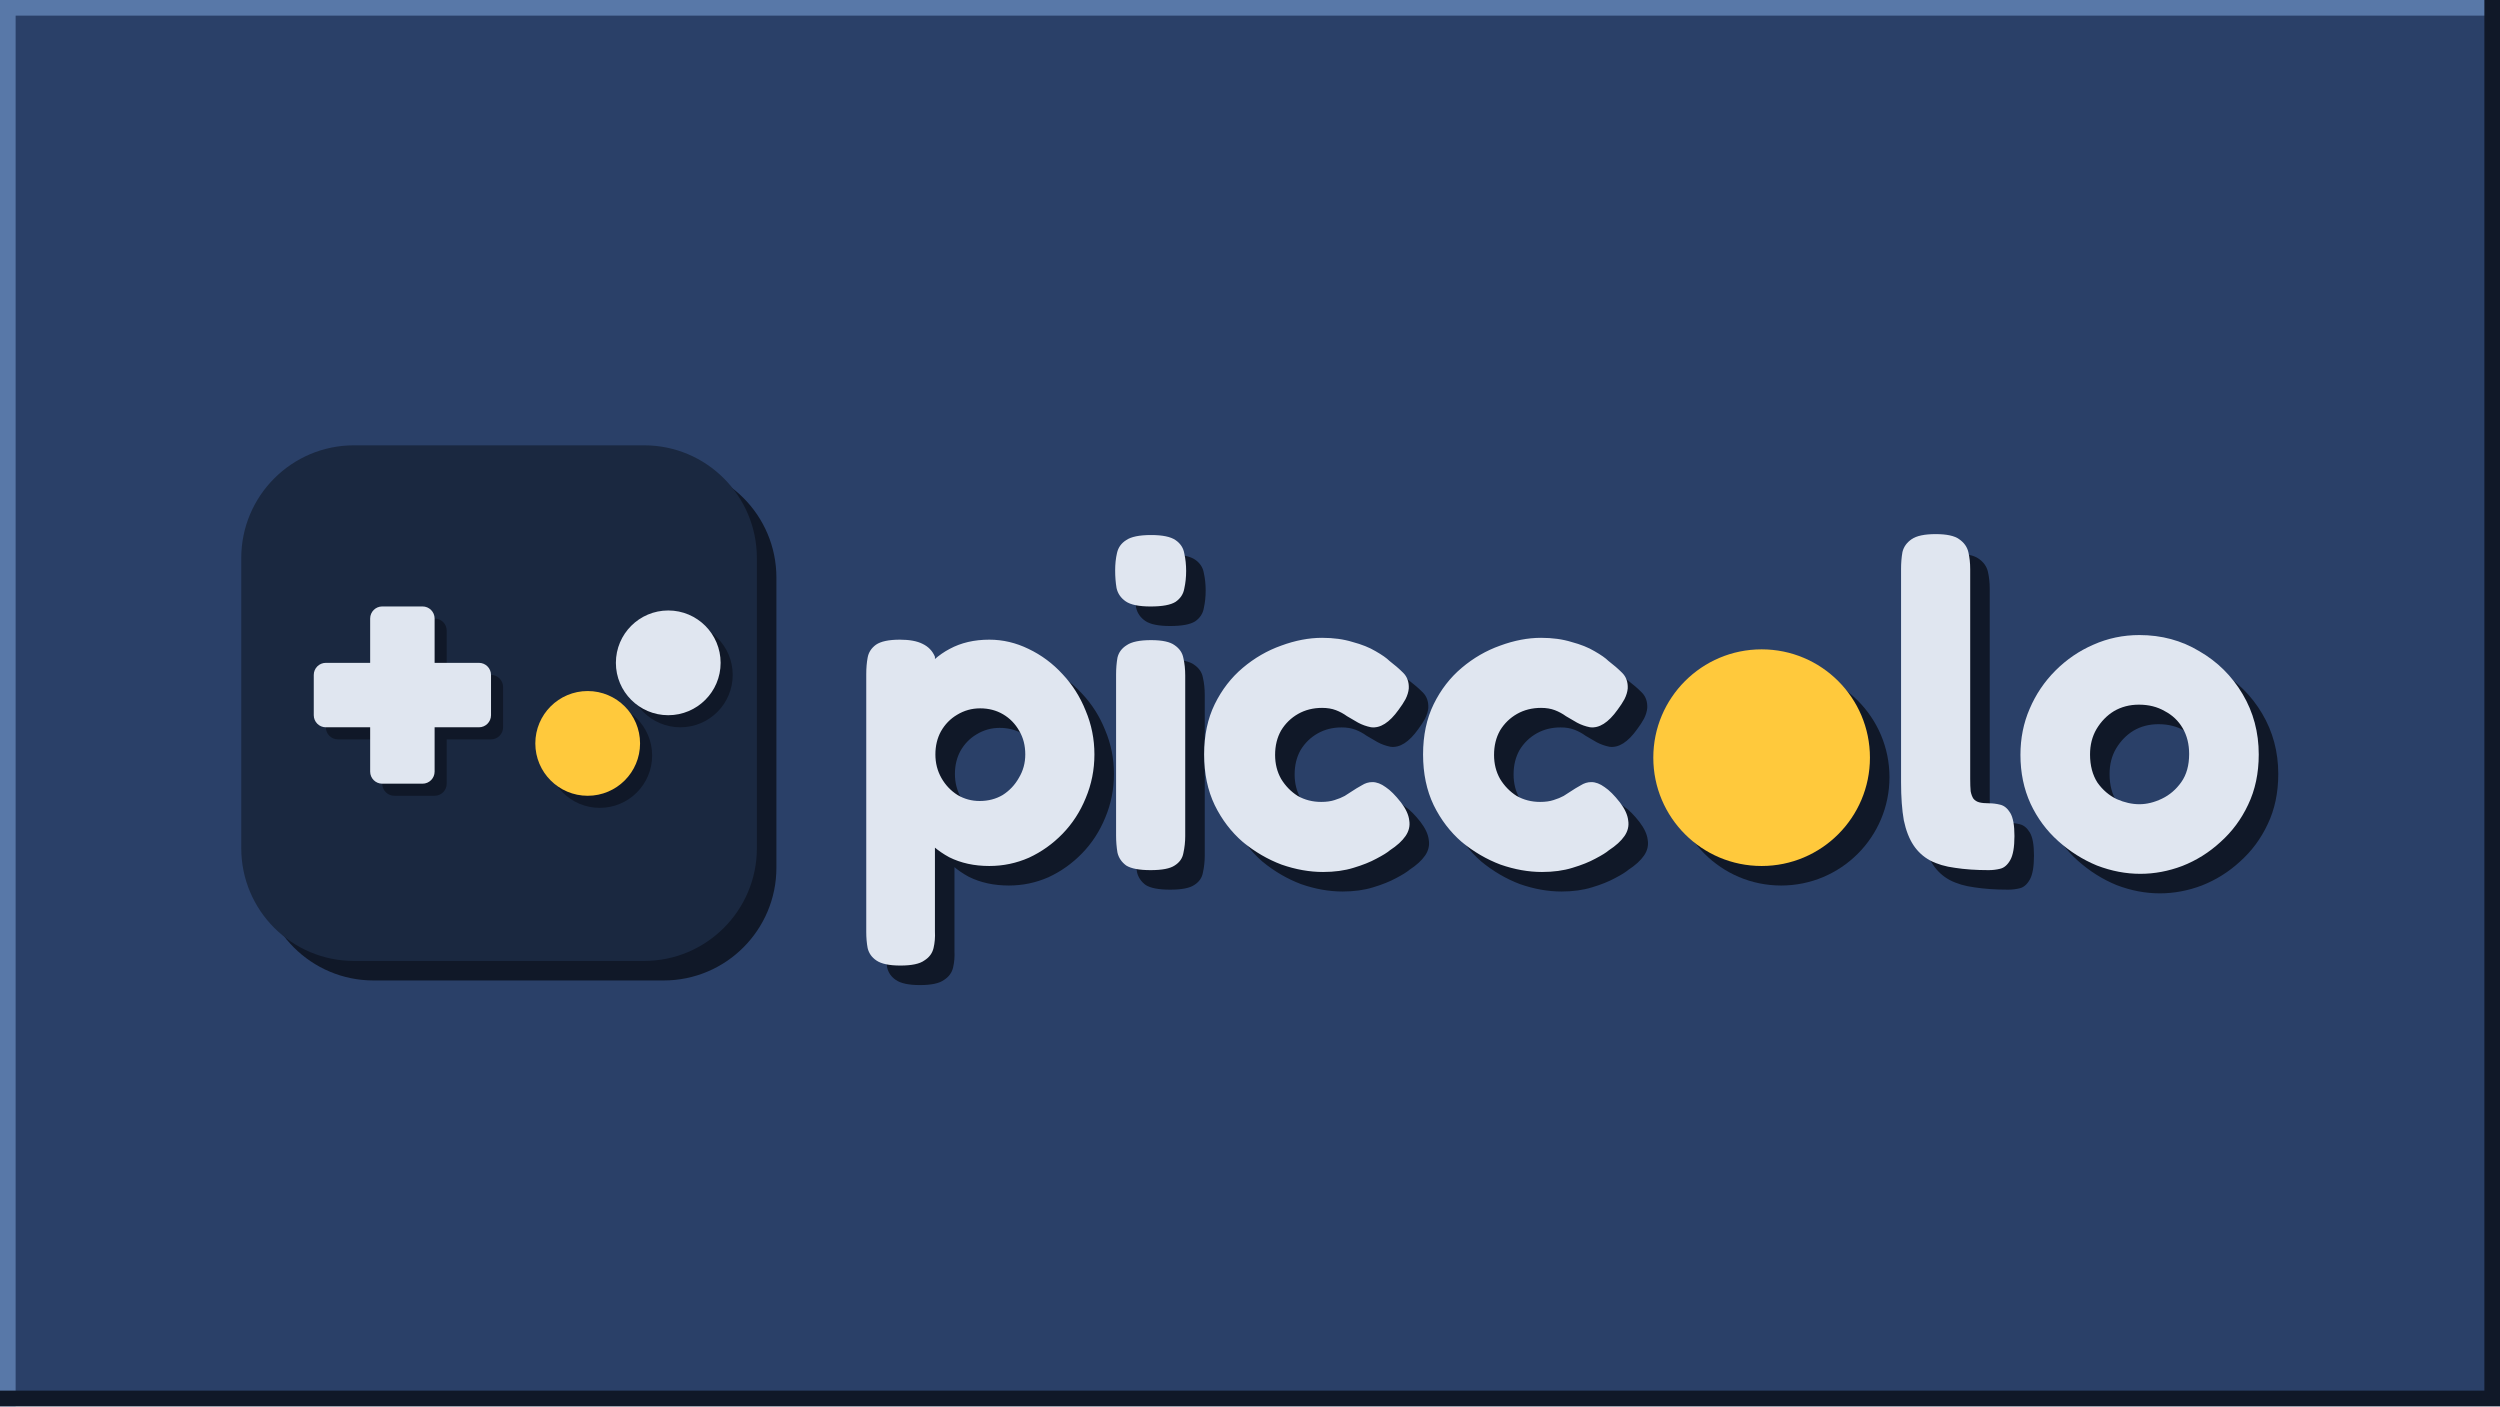
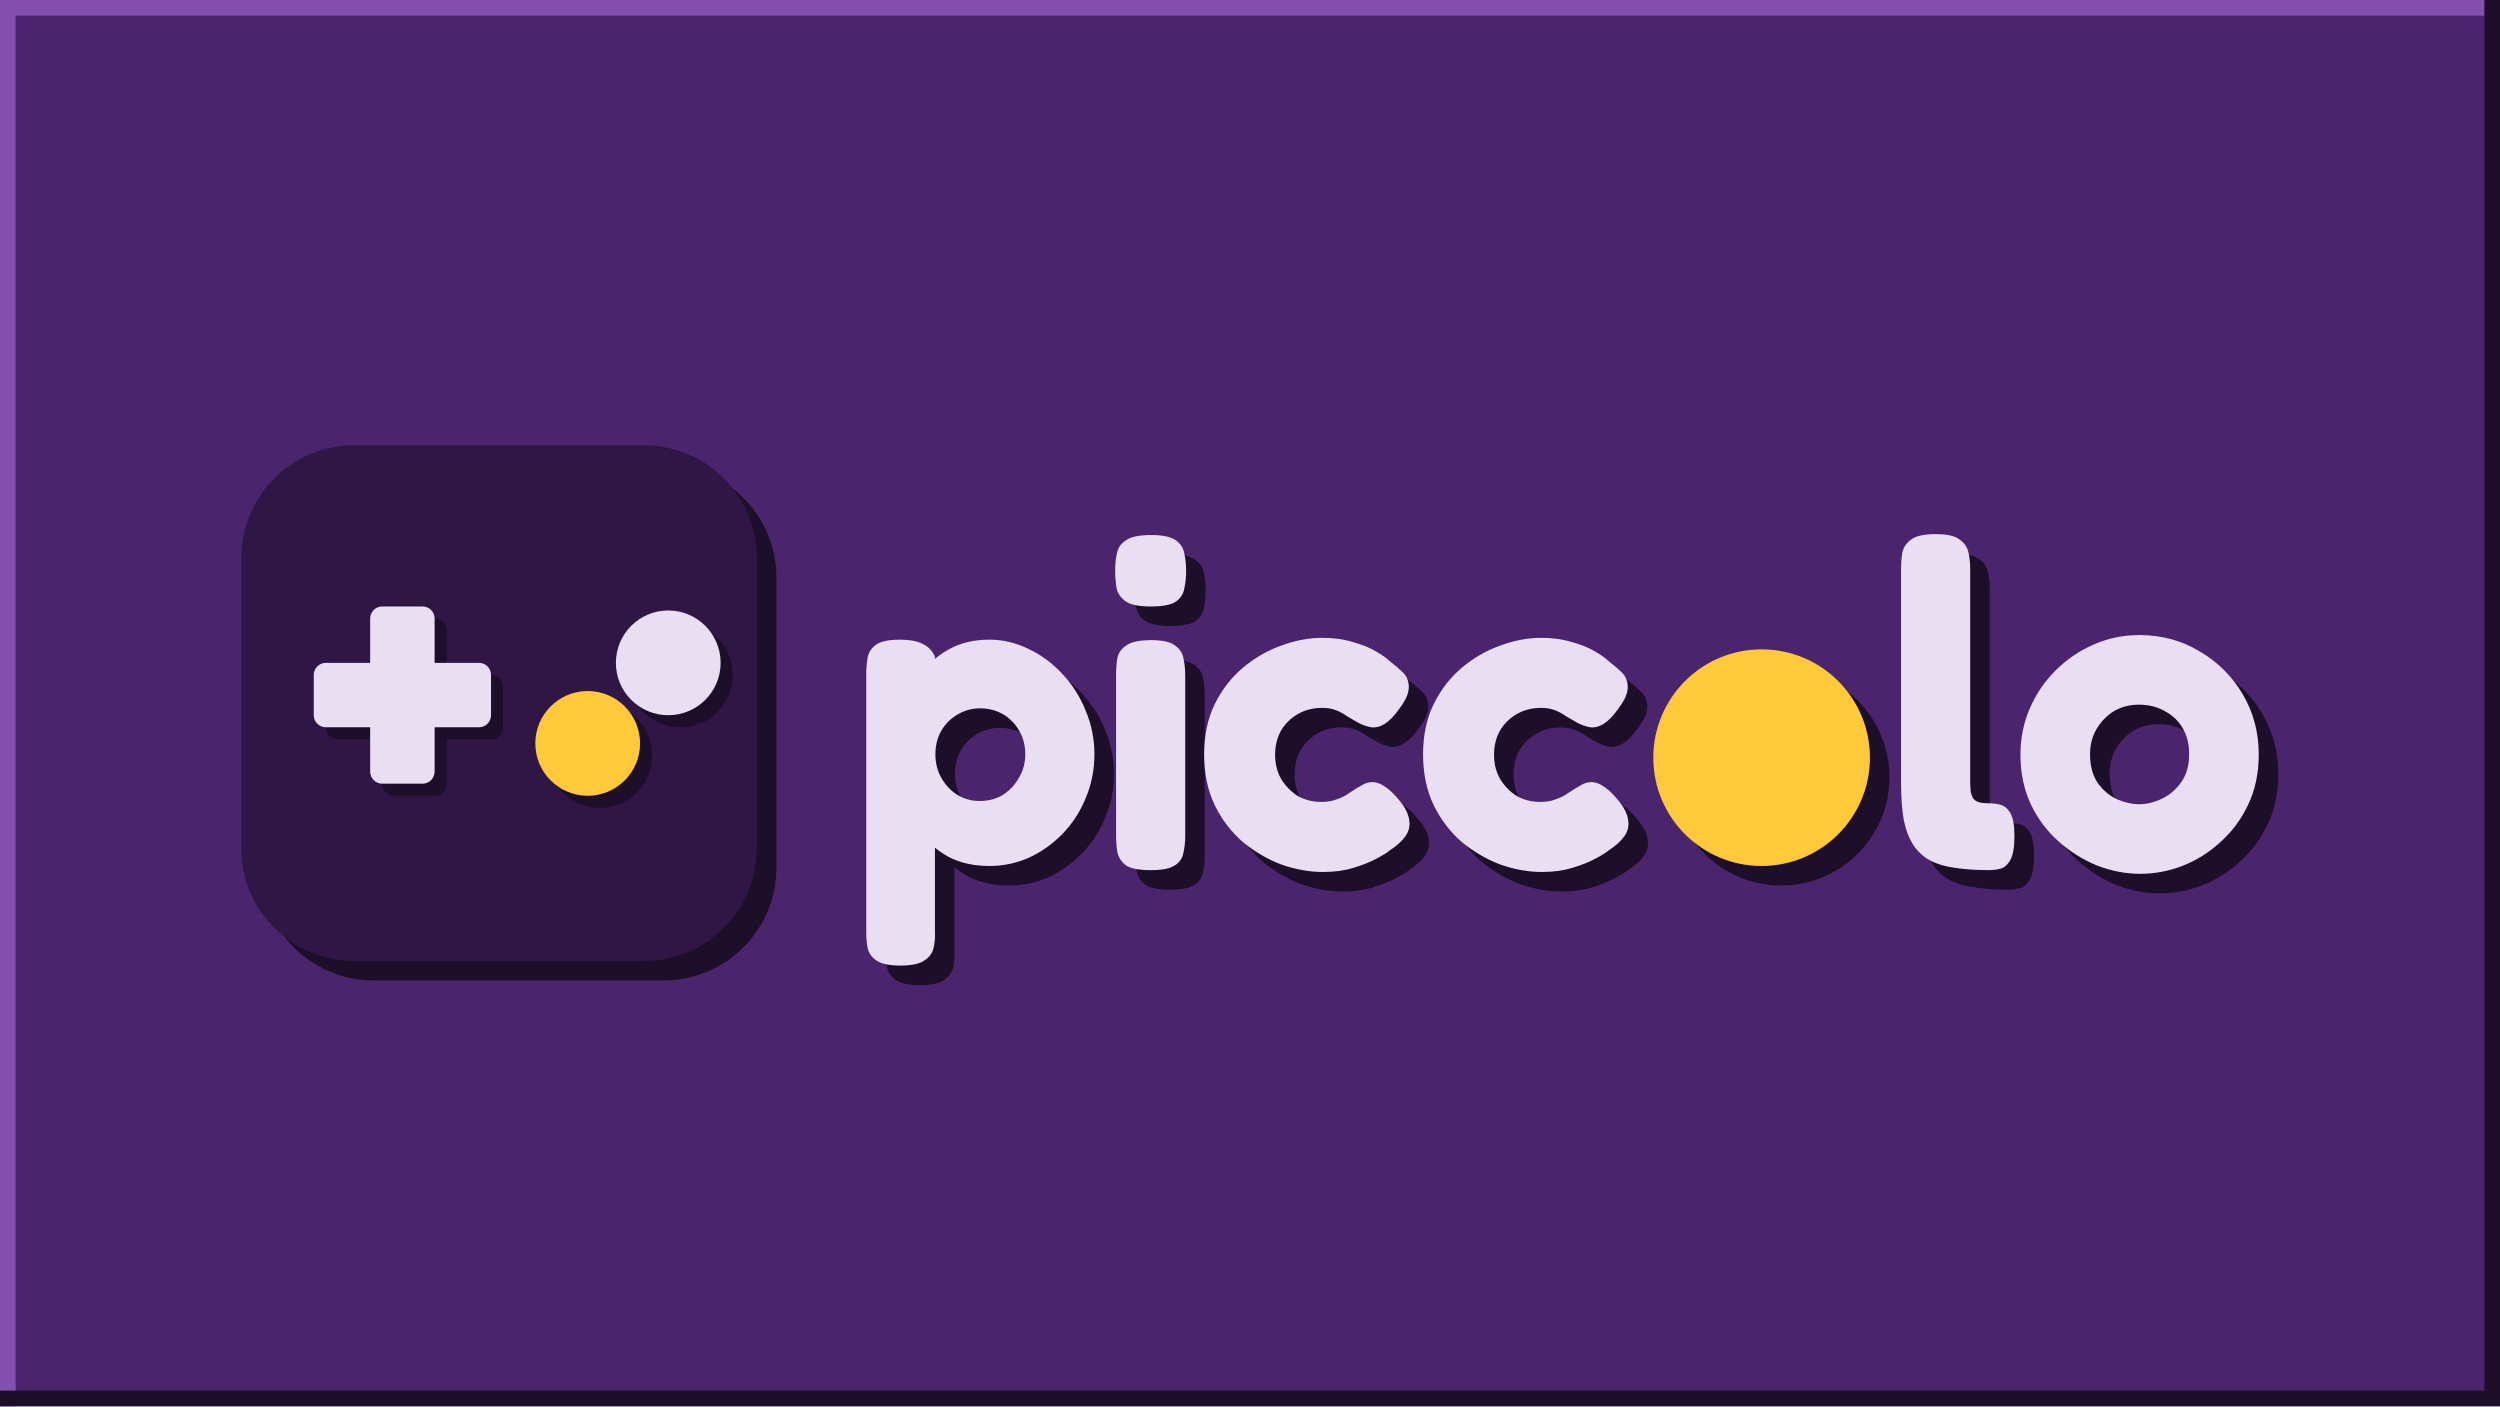
<svg xmlns="http://www.w3.org/2000/svg" width="640" height="360" viewBox="0 0 640 360" version="1.1" id="svg13">
  <defs id="defs13" />
-   <rect width="640" height="360" fill="#2A4068" id="rect1" />
-   <path d="M0 0H640V4H4V360H0Z" fill="#5878A8" id="path1" />
-   <path d="M640 0V360H0V356H636V0Z" fill="#101828" id="path2" />
-   <rect x="66.761" y="119" width="132" height="132" rx="28.875" fill="#101828" id="rect2" />
+   <rect width="640" height="360" fill="#4B246E" id="rect1" />
+   <path d="M0 0H640V4H4V360H0Z" fill="#8350B0" id="path1" />
+   <path d="M640 0V360H0V356H636V0Z" fill="#1D0E2A" id="path2" />
+   <rect x="66.761" y="119" width="132" height="132" rx="28.875" fill="#1D0E2A" id="rect2" />
  <g transform="translate(61.761 114) scale(2.0625)" id="g8">
-     <rect x="0" y="0" width="64" height="64" rx="14" fill="#1A2840" id="rect3" />
-     <rect x="10.5" y="28.5" width="22" height="8" rx="1.5" fill="#101828" id="rect4" />
-     <rect x="17.5" y="21.5" width="8" height="22" rx="1.5" fill="#101828" id="rect5" />
-     <circle cx="44.5" cy="38.5" r="6.5" fill="#101828" id="circle5" />
-     <circle cx="54.5" cy="28.5" r="6.5" fill="#101828" id="circle6" />
-     <rect x="9" y="27" width="22" height="8" rx="1.5" fill="#E0E6F0" id="rect6" />
-     <rect x="16" y="20" width="8" height="22" rx="1.5" fill="#E0E6F0" id="rect7" />
+     <rect x="0" y="0" width="64" height="64" rx="14" fill="#2F1644" id="rect3" />
+     <rect x="10.5" y="28.5" width="22" height="8" rx="1.5" fill="#1D0E2A" id="rect4" />
+     <rect x="17.5" y="21.5" width="8" height="22" rx="1.5" fill="#1D0E2A" id="rect5" />
+     <circle cx="44.5" cy="38.5" r="6.5" fill="#1D0E2A" id="circle5" />
+     <circle cx="54.5" cy="28.5" r="6.5" fill="#1D0E2A" id="circle6" />
+     <rect x="9" y="27" width="22" height="8" rx="1.5" fill="#E9DEF2" id="rect6" />
+     <rect x="16" y="20" width="8" height="22" rx="1.5" fill="#E9DEF2" id="rect7" />
    <circle cx="43" cy="37" r="6.5" fill="#FFC93C" id="circle7" />
-     <circle cx="53" cy="27" r="6.5" fill="#E0E6F0" id="circle8" />
+     <circle cx="53" cy="27" r="6.5" fill="#E9DEF2" id="circle8" />
  </g>
-   <g id="text10" style="font-weight:600;font-size:118px;font-family:Fredoka;letter-spacing:-2.36;fill:#101828" aria-label="piccolo">
+   <g id="text10" style="font-weight:600;font-size:118px;font-family:Fredoka;letter-spacing:-2.36;fill:#1D0E2A" aria-label="piccolo">
    <path d="m 258.267,226.693 q -5.782,0 -10.266,-2.242 -4.366,-2.36 -7.316,-6.254 -2.832,-4.012 -4.366,-9.204 -1.416,-5.192 -1.298,-11.21 0,-5.782 1.534,-10.974 1.534,-5.31 4.366,-9.322 2.95,-4.13 7.198,-6.372 4.366,-2.36 10.148,-2.36 5.192,0 10.03,2.36 4.956,2.36 8.732,6.49 3.776,4.012 5.9,9.322 2.242,5.31 2.242,11.21 0,5.9 -2.242,11.21 -2.124,5.192 -5.9,9.086 -3.776,3.894 -8.614,6.136 -4.838,2.124 -10.148,2.124 z m -22.774,25.488 q -4.248,0 -6.136,-1.298 -1.77,-1.18 -2.242,-3.186 -0.354,-1.888 -0.354,-4.13 v -65.962 q 0,-2.36 0.354,-4.248 0.354,-2.006 2.124,-3.304 1.888,-1.298 6.136,-1.298 3.658,0 5.782,1.062 2.242,1.062 3.186,3.304 v 70.328 q 0.118,2.242 -0.354,4.248 -0.472,2.006 -2.36,3.186 -1.77,1.298 -6.136,1.298 z m 20.296,-42.126 q 3.304,0 5.9,-1.534 2.596,-1.652 4.13,-4.366 1.652,-2.714 1.652,-6.018 0,-3.422 -1.534,-6.018 -1.534,-2.714 -4.13,-4.248 -2.596,-1.534 -5.9,-1.534 -3.186,0 -5.9,1.652 -2.596,1.534 -4.13,4.248 -1.416,2.596 -1.416,5.9 0,3.304 1.534,6.018 1.534,2.714 4.13,4.366 2.596,1.534 5.664,1.534 z m 43.778,17.7 q -4.366,0 -6.254,-1.18 -1.77,-1.298 -2.242,-3.304 -0.354,-2.124 -0.354,-4.366 v -41.182 q 0,-2.36 0.354,-4.366 0.472,-2.006 2.36,-3.186 1.888,-1.298 6.254,-1.298 4.248,0 6.018,1.298 1.888,1.298 2.242,3.304 0.472,2.006 0.472,4.484 v 41.064 q 0,2.242 -0.472,4.366 -0.354,2.006 -2.242,3.186 -1.77,1.18 -6.136,1.18 z m 0,-67.496 q -4.484,0 -6.372,-1.298 -1.888,-1.298 -2.36,-3.422 -0.354,-2.124 -0.354,-4.484 0,-2.478 0.472,-4.484 0.472,-2.124 2.36,-3.304 1.888,-1.298 6.372,-1.298 4.366,0 6.254,1.298 1.888,1.298 2.242,3.422 0.472,2.124 0.472,4.484 0,2.36 -0.472,4.484 -0.354,2.124 -2.242,3.422 -1.888,1.18 -6.372,1.18 z m 44.132,67.968 q -5.192,0 -10.62,-1.888 -5.31,-2.006 -9.912,-5.782 -4.484,-3.894 -7.198,-9.44 -2.714,-5.664 -2.714,-12.98 0,-7.316 2.714,-12.862 2.714,-5.546 7.198,-9.322 4.484,-3.776 9.794,-5.664 5.428,-2.006 10.502,-2.006 4.366,0 7.788,1.062 3.54,0.944 5.9,2.36 2.478,1.416 3.54,2.478 2.006,1.534 3.54,3.068 1.534,1.534 1.416,4.012 -0.118,1.298 -0.826,2.714 -0.708,1.298 -1.77,2.714 -3.54,4.956 -7.08,4.484 -1.77,-0.354 -3.304,-1.18 -1.416,-0.826 -2.832,-1.652 -1.298,-0.944 -2.832,-1.534 -1.534,-0.59 -3.54,-0.59 -3.422,0 -6.136,1.534 -2.714,1.534 -4.366,4.248 -1.534,2.714 -1.534,6.254 0,3.422 1.534,6.136 1.652,2.714 4.248,4.366 2.714,1.534 6.018,1.534 2.006,0 3.422,-0.472 1.534,-0.472 2.596,-1.062 1.062,-0.708 1.652,-1.062 1.416,-0.944 2.714,-1.652 1.298,-0.826 2.714,-0.826 1.652,0 3.422,1.298 1.77,1.18 3.894,3.894 1.888,2.478 2.124,4.602 0.354,2.124 -0.944,4.012 -1.298,1.888 -4.012,3.658 -0.944,0.826 -3.422,2.124 -2.36,1.298 -5.9,2.36 -3.422,1.062 -7.788,1.062 z m 56.05,0 q -5.192,0 -10.62,-1.888 -5.31,-2.006 -9.912,-5.782 -4.484,-3.894 -7.198,-9.44 -2.714,-5.664 -2.714,-12.98 0,-7.316 2.714,-12.862 2.714,-5.546 7.198,-9.322 4.484,-3.776 9.794,-5.664 5.428,-2.006 10.502,-2.006 4.366,0 7.788,1.062 3.54,0.944 5.9,2.36 2.478,1.416 3.54,2.478 2.006,1.534 3.54,3.068 1.534,1.534 1.416,4.012 -0.118,1.298 -0.826,2.714 -0.708,1.298 -1.77,2.714 -3.54,4.956 -7.08,4.484 -1.77,-0.354 -3.304,-1.18 -1.416,-0.826 -2.832,-1.652 -1.298,-0.944 -2.832,-1.534 -1.534,-0.59 -3.54,-0.59 -3.422,0 -6.136,1.534 -2.714,1.534 -4.366,4.248 -1.534,2.714 -1.534,6.254 0,3.422 1.534,6.136 1.652,2.714 4.248,4.366 2.714,1.534 6.018,1.534 2.006,0 3.422,-0.472 1.534,-0.472 2.596,-1.062 1.062,-0.708 1.652,-1.062 1.416,-0.944 2.714,-1.652 1.298,-0.826 2.714,-0.826 1.652,0 3.422,1.298 1.77,1.18 3.894,3.894 1.888,2.478 2.124,4.602 0.354,2.124 -0.944,4.012 -1.298,1.888 -4.012,3.658 -0.944,0.826 -3.422,2.124 -2.36,1.298 -5.9,2.36 -3.422,1.062 -7.788,1.062 z" id="path13" />
    <path style="fill:none" d="m 456.153,228.699 q -5.546,0 -11.092,-2.124 -5.428,-2.242 -9.912,-6.254 -4.484,-4.012 -7.08,-9.558 -2.596,-5.664 -2.596,-12.508 0,-6.372 2.36,-11.8 2.36,-5.546 6.608,-9.794 4.248,-4.248 9.676,-6.608 5.546,-2.478 11.8,-2.478 8.496,0 15.34,4.13 6.962,4.012 11.092,10.974 4.13,6.962 4.13,15.458 0,7.198 -2.714,12.862 -2.596,5.546 -7.08,9.558 -4.366,4.012 -9.794,6.136 -5.31,2.006 -10.738,2.006 z m -0.236,-17.818 q 2.832,0 5.782,-1.416 2.95,-1.416 4.956,-4.248 2.006,-2.832 2.006,-7.198 0,-3.776 -1.652,-6.608 -1.652,-2.832 -4.602,-4.366 -2.832,-1.652 -6.608,-1.652 -3.54,0 -6.372,1.652 -2.714,1.652 -4.484,4.602 -1.652,2.832 -1.652,6.49 0,4.248 1.888,7.198 2.006,2.832 4.956,4.248 2.95,1.298 5.782,1.298 z" id="path14" />
    <path d="m 514.091,227.755 q -4.838,0 -8.614,-0.59 -3.658,-0.472 -6.372,-1.888 -2.596,-1.416 -4.248,-3.894 -1.652,-2.478 -2.478,-6.372 -0.708,-4.012 -0.708,-9.794 v -54.516 q 0,-2.36 0.354,-4.366 0.472,-2.006 2.36,-3.304 1.888,-1.298 6.136,-1.298 4.248,0 6.018,1.298 1.888,1.298 2.36,3.304 0.472,2.006 0.472,4.366 v 53.69 q 0,1.888 0.118,3.186 0.236,1.18 0.708,1.888 0.59,0.708 1.534,0.944 0.944,0.236 2.478,0.236 1.416,0 2.832,0.354 1.534,0.354 2.596,2.124 1.062,1.77 1.062,5.9 0,4.248 -1.062,6.136 -1.062,1.888 -2.596,2.242 -1.416,0.354 -2.95,0.354 z m 38.822,0.944 q -5.546,0 -11.092,-2.124 -5.428,-2.242 -9.912,-6.254 -4.484,-4.012 -7.08,-9.558 -2.596,-5.664 -2.596,-12.508 0,-6.372 2.36,-11.8 2.36,-5.546 6.608,-9.794 4.248,-4.248 9.676,-6.608 5.546,-2.478 11.8,-2.478 8.496,0 15.34,4.13 6.962,4.012 11.092,10.974 4.13,6.962 4.13,15.458 0,7.198 -2.714,12.862 -2.596,5.546 -7.08,9.558 -4.366,4.012 -9.794,6.136 -5.31,2.006 -10.738,2.006 z m -0.236,-17.818 q 2.832,0 5.782,-1.416 2.95,-1.416 4.956,-4.248 2.006,-2.832 2.006,-7.198 0,-3.776 -1.652,-6.608 -1.652,-2.832 -4.602,-4.366 -2.832,-1.652 -6.608,-1.652 -3.54,0 -6.372,1.652 -2.714,1.652 -4.484,4.602 -1.652,2.832 -1.652,6.49 0,4.248 1.888,7.198 2.006,2.832 4.956,4.248 2.95,1.298 5.782,1.298 z" id="path15" />
  </g>
-   <circle cx="455.976" cy="198.963" r="27.73" fill="#101828" id="circle10" />
-   <g id="text13" style="font-weight:600;font-size:118px;font-family:Fredoka;letter-spacing:-2.36;fill:#e0e6f0" aria-label="piccolo">
+   <circle cx="455.976" cy="198.963" r="27.73" fill="#1D0E2A" id="circle10" />
+   <g id="text13" style="font-weight:600;font-size:118px;font-family:Fredoka;letter-spacing:-2.36;fill:#E9DEF2" aria-label="piccolo">
    <path d="m 253.267,221.693 q -5.782,0 -10.266,-2.242 -4.366,-2.36 -7.316,-6.254 -2.832,-4.012 -4.366,-9.204 -1.416,-5.192 -1.298,-11.21 0,-5.782 1.534,-10.974 1.534,-5.31 4.366,-9.322 2.95,-4.13 7.198,-6.372 4.366,-2.36 10.148,-2.36 5.192,0 10.03,2.36 4.956,2.36 8.732,6.49 3.776,4.012 5.9,9.322 2.242,5.31 2.242,11.21 0,5.9 -2.242,11.21 -2.124,5.192 -5.9,9.086 -3.776,3.894 -8.614,6.136 -4.838,2.124 -10.148,2.124 z m -22.774,25.488 q -4.248,0 -6.136,-1.298 -1.77,-1.18 -2.242,-3.186 -0.354,-1.888 -0.354,-4.13 v -65.962 q 0,-2.36 0.354,-4.248 0.354,-2.006 2.124,-3.304 1.888,-1.298 6.136,-1.298 3.658,0 5.782,1.062 2.242,1.062 3.186,3.304 v 70.328 q 0.118,2.242 -0.354,4.248 -0.472,2.006 -2.36,3.186 -1.77,1.298 -6.136,1.298 z m 20.296,-42.126 q 3.304,0 5.9,-1.534 2.596,-1.652 4.13,-4.366 1.652,-2.714 1.652,-6.018 0,-3.422 -1.534,-6.018 -1.534,-2.714 -4.13,-4.248 -2.596,-1.534 -5.9,-1.534 -3.186,0 -5.9,1.652 -2.596,1.534 -4.13,4.248 -1.416,2.596 -1.416,5.9 0,3.304 1.534,6.018 1.534,2.714 4.13,4.366 2.596,1.534 5.664,1.534 z m 43.778,17.7 q -4.366,0 -6.254,-1.18 -1.77,-1.298 -2.242,-3.304 -0.354,-2.124 -0.354,-4.366 v -41.182 q 0,-2.36 0.354,-4.366 0.472,-2.006 2.36,-3.186 1.888,-1.298 6.254,-1.298 4.248,0 6.018,1.298 1.888,1.298 2.242,3.304 0.472,2.006 0.472,4.484 v 41.064 q 0,2.242 -0.472,4.366 -0.354,2.006 -2.242,3.186 -1.77,1.18 -6.136,1.18 z m 0,-67.496 q -4.484,0 -6.372,-1.298 -1.888,-1.298 -2.36,-3.422 -0.354,-2.124 -0.354,-4.484 0,-2.478 0.472,-4.484 0.472,-2.124 2.36,-3.304 1.888,-1.298 6.372,-1.298 4.366,0 6.254,1.298 1.888,1.298 2.242,3.422 0.472,2.124 0.472,4.484 0,2.36 -0.472,4.484 -0.354,2.124 -2.242,3.422 -1.888,1.18 -6.372,1.18 z m 44.132,67.968 q -5.192,0 -10.62,-1.888 -5.31,-2.006 -9.912,-5.782 -4.484,-3.894 -7.198,-9.44 -2.714,-5.664 -2.714,-12.98 0,-7.316 2.714,-12.862 2.714,-5.546 7.198,-9.322 4.484,-3.776 9.794,-5.664 5.428,-2.006 10.502,-2.006 4.366,0 7.788,1.062 3.54,0.944 5.9,2.36 2.478,1.416 3.54,2.478 2.006,1.534 3.54,3.068 1.534,1.534 1.416,4.012 -0.118,1.298 -0.826,2.714 -0.708,1.298 -1.77,2.714 -3.54,4.956 -7.08,4.484 -1.77,-0.354 -3.304,-1.18 -1.416,-0.826 -2.832,-1.652 -1.298,-0.944 -2.832,-1.534 -1.534,-0.59 -3.54,-0.59 -3.422,0 -6.136,1.534 -2.714,1.534 -4.366,4.248 -1.534,2.714 -1.534,6.254 0,3.422 1.534,6.136 1.652,2.714 4.248,4.366 2.714,1.534 6.018,1.534 2.006,0 3.422,-0.472 1.534,-0.472 2.596,-1.062 1.062,-0.708 1.652,-1.062 1.416,-0.944 2.714,-1.652 1.298,-0.826 2.714,-0.826 1.652,0 3.422,1.298 1.77,1.18 3.894,3.894 1.888,2.478 2.124,4.602 0.354,2.124 -0.944,4.012 -1.298,1.888 -4.012,3.658 -0.944,0.826 -3.422,2.124 -2.36,1.298 -5.9,2.36 -3.422,1.062 -7.788,1.062 z m 56.05,0 q -5.192,0 -10.62,-1.888 -5.31,-2.006 -9.912,-5.782 -4.484,-3.894 -7.198,-9.44 -2.714,-5.664 -2.714,-12.98 0,-7.316 2.714,-12.862 2.714,-5.546 7.198,-9.322 4.484,-3.776 9.794,-5.664 5.428,-2.006 10.502,-2.006 4.366,0 7.788,1.062 3.54,0.944 5.9,2.36 2.478,1.416 3.54,2.478 2.006,1.534 3.54,3.068 1.534,1.534 1.416,4.012 -0.118,1.298 -0.826,2.714 -0.708,1.298 -1.77,2.714 -3.54,4.956 -7.08,4.484 -1.77,-0.354 -3.304,-1.18 -1.416,-0.826 -2.832,-1.652 -1.298,-0.944 -2.832,-1.534 -1.534,-0.59 -3.54,-0.59 -3.422,0 -6.136,1.534 -2.714,1.534 -4.366,4.248 -1.534,2.714 -1.534,6.254 0,3.422 1.534,6.136 1.652,2.714 4.248,4.366 2.714,1.534 6.018,1.534 2.006,0 3.422,-0.472 1.534,-0.472 2.596,-1.062 1.062,-0.708 1.652,-1.062 1.416,-0.944 2.714,-1.652 1.298,-0.826 2.714,-0.826 1.652,0 3.422,1.298 1.77,1.18 3.894,3.894 1.888,2.478 2.124,4.602 0.354,2.124 -0.944,4.012 -1.298,1.888 -4.012,3.658 -0.944,0.826 -3.422,2.124 -2.36,1.298 -5.9,2.36 -3.422,1.062 -7.788,1.062 z" id="path16" />
    <path style="fill:none" d="m 451.153,223.699 q -5.546,0 -11.092,-2.124 -5.428,-2.242 -9.912,-6.254 -4.484,-4.012 -7.08,-9.558 -2.596,-5.664 -2.596,-12.508 0,-6.372 2.36,-11.8 2.36,-5.546 6.608,-9.794 4.248,-4.248 9.676,-6.608 5.546,-2.478 11.8,-2.478 8.496,0 15.34,4.13 6.962,4.012 11.092,10.974 4.13,6.962 4.13,15.458 0,7.198 -2.714,12.862 -2.596,5.546 -7.08,9.558 -4.366,4.012 -9.794,6.136 -5.31,2.006 -10.738,2.006 z m -0.236,-17.818 q 2.832,0 5.782,-1.416 2.95,-1.416 4.956,-4.248 2.006,-2.832 2.006,-7.198 0,-3.776 -1.652,-6.608 -1.652,-2.832 -4.602,-4.366 -2.832,-1.652 -6.608,-1.652 -3.54,0 -6.372,1.652 -2.714,1.652 -4.484,4.602 -1.652,2.832 -1.652,6.49 0,4.248 1.888,7.198 2.006,2.832 4.956,4.248 2.95,1.298 5.782,1.298 z" id="path17" />
    <path d="m 509.091,222.755 q -4.838,0 -8.614,-0.59 -3.658,-0.472 -6.372,-1.888 -2.596,-1.416 -4.248,-3.894 -1.652,-2.478 -2.478,-6.372 -0.708,-4.012 -0.708,-9.794 v -54.516 q 0,-2.36 0.354,-4.366 0.472,-2.006 2.36,-3.304 1.888,-1.298 6.136,-1.298 4.248,0 6.018,1.298 1.888,1.298 2.36,3.304 0.472,2.006 0.472,4.366 v 53.69 q 0,1.888 0.118,3.186 0.236,1.18 0.708,1.888 0.59,0.708 1.534,0.944 0.944,0.236 2.478,0.236 1.416,0 2.832,0.354 1.534,0.354 2.596,2.124 1.062,1.77 1.062,5.9 0,4.248 -1.062,6.136 -1.062,1.888 -2.596,2.242 -1.416,0.354 -2.95,0.354 z m 38.822,0.944 q -5.546,0 -11.092,-2.124 -5.428,-2.242 -9.912,-6.254 -4.484,-4.012 -7.08,-9.558 -2.596,-5.664 -2.596,-12.508 0,-6.372 2.36,-11.8 2.36,-5.546 6.608,-9.794 4.248,-4.248 9.676,-6.608 5.546,-2.478 11.8,-2.478 8.496,0 15.34,4.13 6.962,4.012 11.092,10.974 4.13,6.962 4.13,15.458 0,7.198 -2.714,12.862 -2.596,5.546 -7.08,9.558 -4.366,4.012 -9.794,6.136 -5.31,2.006 -10.738,2.006 z m -0.236,-17.818 q 2.832,0 5.782,-1.416 2.95,-1.416 4.956,-4.248 2.006,-2.832 2.006,-7.198 0,-3.776 -1.652,-6.608 -1.652,-2.832 -4.602,-4.366 -2.832,-1.652 -6.608,-1.652 -3.54,0 -6.372,1.652 -2.714,1.652 -4.484,4.602 -1.652,2.832 -1.652,6.49 0,4.248 1.888,7.198 2.006,2.832 4.956,4.248 2.95,1.298 5.782,1.298 z" id="path18" />
  </g>
  <circle cx="450.976" cy="193.963" r="27.73" fill="#FFC93C" id="circle13" />
</svg>
